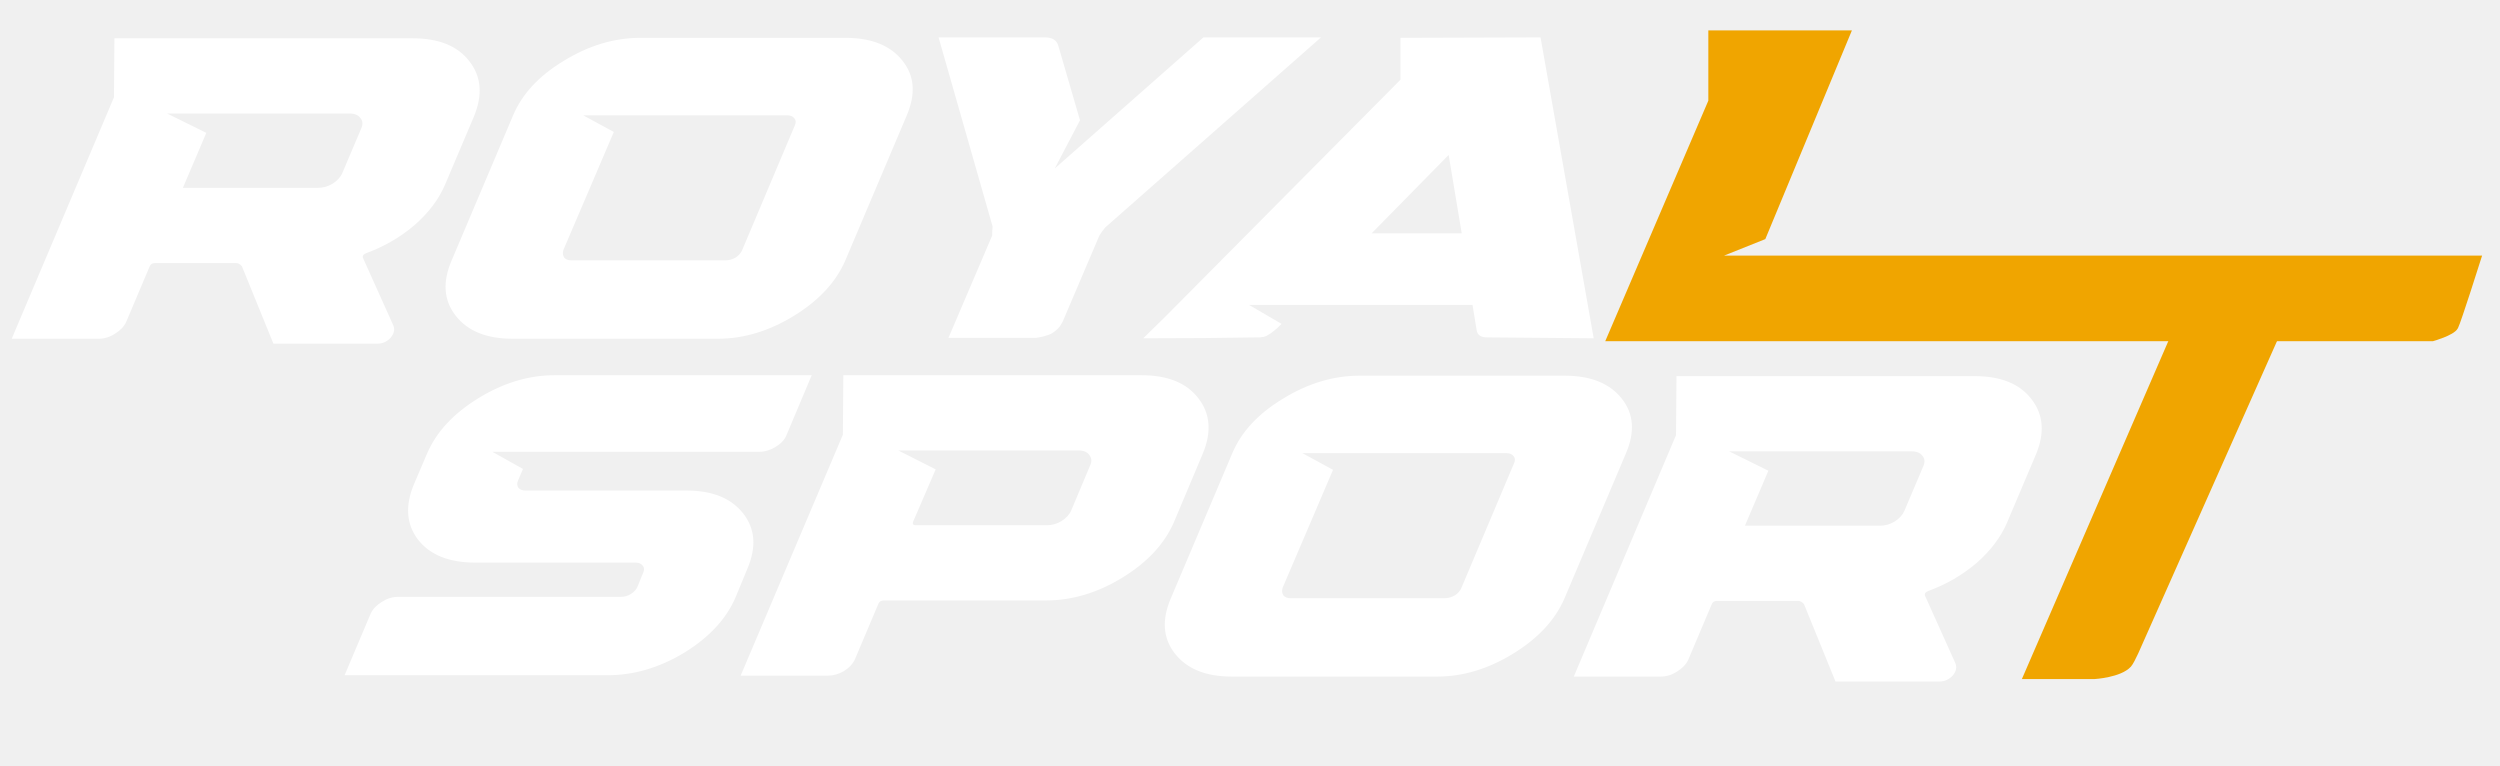
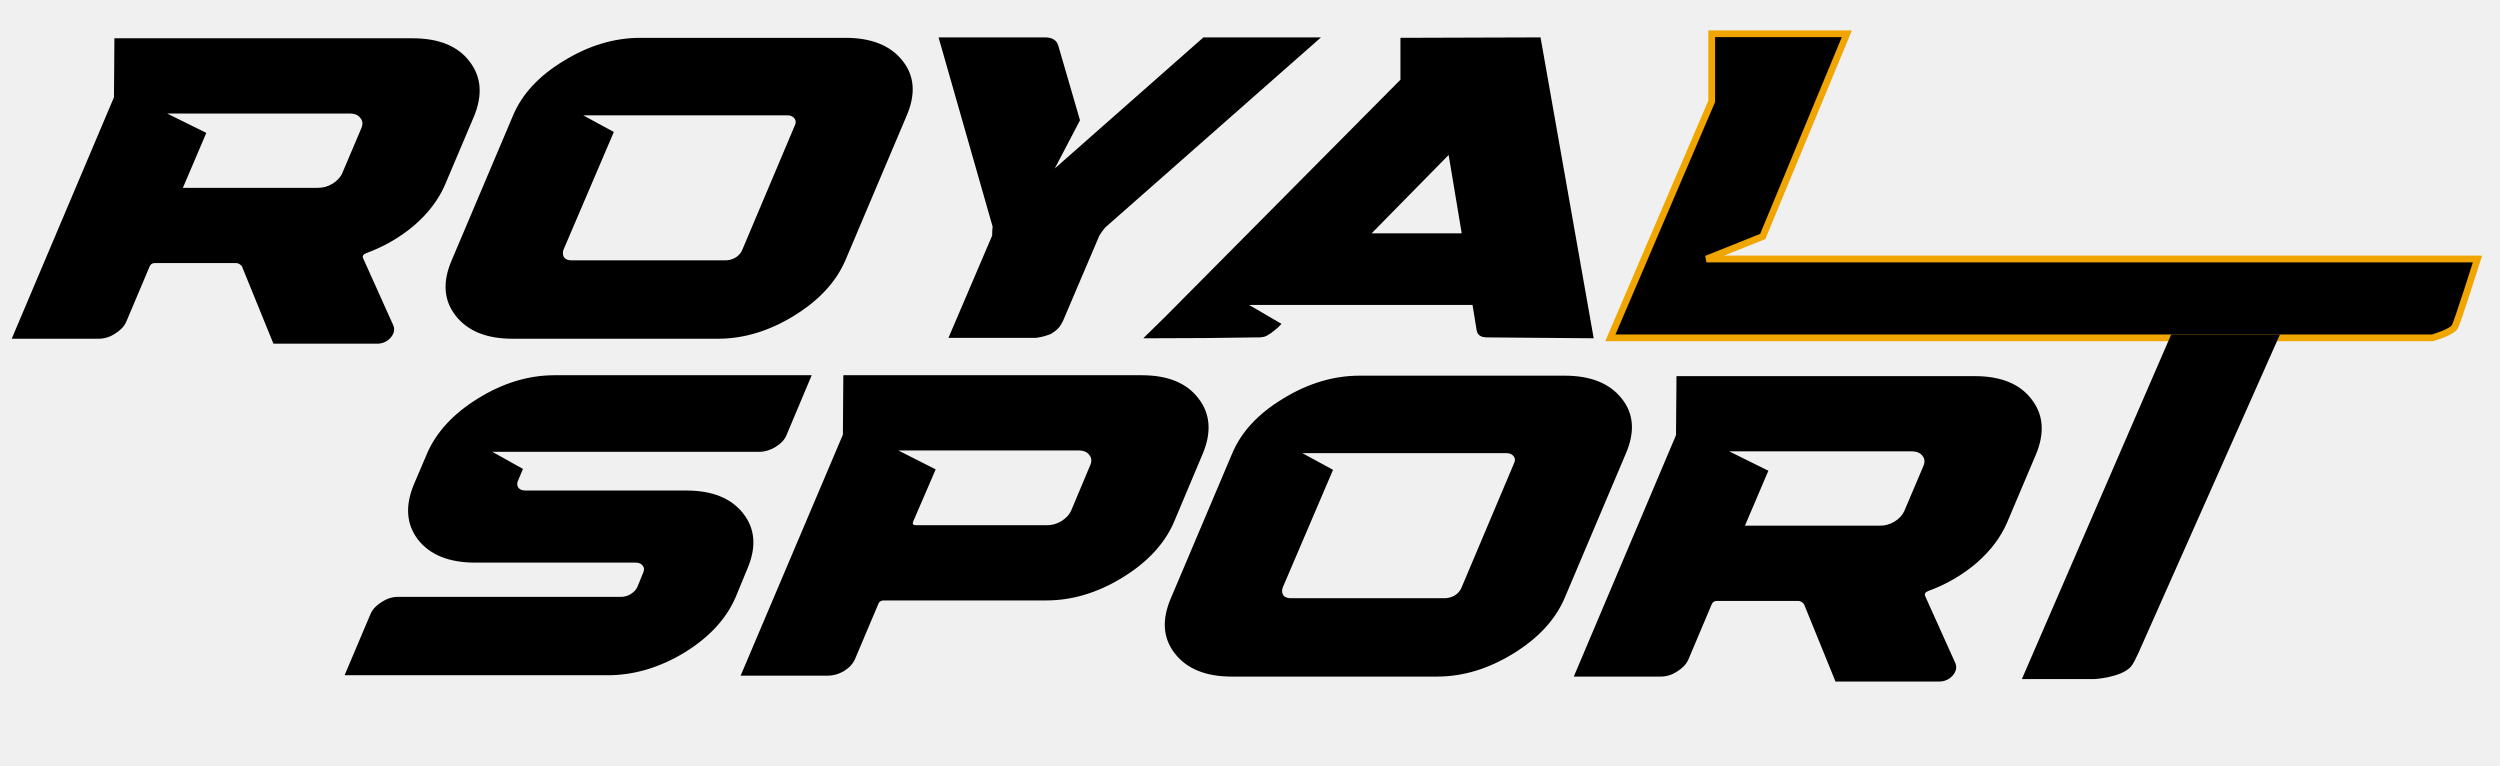
<svg xmlns="http://www.w3.org/2000/svg" width="111" height="34" viewBox="0 0 111 34" fill="none">
-   <path d="M18.32 1.7C19.48 1.7 20.32 2.04 20.84 2.72C21.373 3.4 21.44 4.22 21.04 5.18L19.76 8.2C19.48 8.853 19.027 9.453 18.4 10C17.773 10.533 17.06 10.947 16.26 11.24C16.127 11.293 16.08 11.367 16.12 11.46L17.46 14.44C17.54 14.627 17.5 14.813 17.34 15C17.18 15.173 16.98 15.26 16.74 15.26H12.14L10.74 11.82C10.66 11.727 10.573 11.68 10.48 11.68H6.88C6.76 11.68 6.68 11.733 6.64 11.84L5.6 14.3C5.507 14.5 5.34 14.673 5.1 14.82C4.873 14.967 4.633 15.04 4.38 15.04H0.52L5.06 4.32L5.08 1.7H18.32ZM16.04 5.7C16.12 5.513 16.107 5.36 16 5.24C15.907 5.107 15.747 5.04 15.52 5.04H7.42L9.16 5.9L8.12 8.34H14.12C14.347 8.34 14.56 8.28 14.76 8.16C14.973 8.027 15.12 7.867 15.2 7.68L16.04 5.7ZM37.534 1.68C38.694 1.68 39.54 2.02 40.074 2.7C40.607 3.367 40.667 4.18 40.254 5.14L37.534 11.56C37.12 12.52 36.36 13.34 35.254 14.02C34.147 14.7 33.02 15.04 31.874 15.04H22.754C21.607 15.04 20.767 14.7 20.234 14.02C19.7 13.34 19.64 12.52 20.054 11.56L22.774 5.14C23.174 4.18 23.927 3.367 25.034 2.7C26.14 2.02 27.274 1.68 28.434 1.68H37.534ZM35.294 5.56C35.347 5.44 35.34 5.34 35.274 5.26C35.207 5.167 35.1 5.12 34.954 5.12H25.894L27.254 5.86L25.014 11.1C24.974 11.233 24.987 11.347 25.054 11.44C25.12 11.52 25.227 11.56 25.374 11.56H32.214C32.36 11.56 32.507 11.52 32.654 11.44C32.8 11.347 32.9 11.233 32.954 11.1L35.294 5.56ZM53.432 1.66H58.652L49.072 10.1C49.045 10.14 48.998 10.2 48.932 10.28C48.878 10.36 48.838 10.42 48.812 10.46L47.192 14.26C47.152 14.34 47.105 14.42 47.052 14.5C46.998 14.567 46.938 14.627 46.872 14.68C46.805 14.733 46.738 14.78 46.672 14.82C46.618 14.847 46.545 14.873 46.452 14.9C46.372 14.927 46.298 14.947 46.232 14.96C46.178 14.973 46.105 14.987 46.012 15C45.918 15 45.852 15 45.812 15C45.785 15 45.732 15 45.652 15C45.572 15 45.532 15 45.532 15H42.112L44.052 10.46C44.052 10.313 44.058 10.18 44.072 10.06L41.672 1.66H46.392C46.725 1.66 46.925 1.787 46.992 2.04L47.952 5.34L46.832 7.48L53.432 1.66ZM68.4 1.66L70.76 15.02L66.02 14.98C65.74 14.98 65.586 14.867 65.56 14.64L65.38 13.54H55.46L56.9 14.38C56.886 14.393 56.853 14.427 56.8 14.48C56.76 14.52 56.733 14.547 56.72 14.56C56.706 14.573 56.673 14.6 56.62 14.64C56.58 14.68 56.546 14.707 56.52 14.72C56.506 14.733 56.473 14.76 56.42 14.8C56.38 14.827 56.346 14.847 56.32 14.86C56.293 14.873 56.26 14.893 56.22 14.92C56.18 14.933 56.14 14.947 56.1 14.96C56.06 14.96 56.013 14.967 55.96 14.98C55.92 14.98 55.873 14.98 55.82 14.98C54.353 15.007 52.666 15.02 50.76 15.02L51.74 14.06L62.18 3.54V1.68L68.4 1.66ZM60.9 10.36H64.9L64.32 6.88L60.9 10.36Z" fill="white" />
-   <path d="M36.04 16.66L34.92 19.32C34.84 19.52 34.68 19.693 34.44 19.84C34.2 19.987 33.96 20.06 33.72 20.06H21.86L23.22 20.82L23 21.34C22.947 21.46 22.953 21.567 23.02 21.66C23.087 21.74 23.193 21.78 23.34 21.78H30.48C31.627 21.78 32.467 22.12 33 22.8C33.533 23.48 33.593 24.3 33.18 25.26L32.66 26.52C32.247 27.48 31.487 28.3 30.38 28.98C29.273 29.647 28.14 29.98 26.98 29.98H15.3L16.46 27.24C16.553 27.04 16.72 26.867 16.96 26.72C17.187 26.573 17.427 26.5 17.68 26.5H27.58C27.727 26.5 27.867 26.46 28 26.38C28.147 26.287 28.247 26.18 28.3 26.06L28.56 25.42C28.613 25.3 28.607 25.2 28.54 25.12C28.473 25.027 28.367 24.98 28.22 24.98H21.1C19.94 24.98 19.093 24.64 18.56 23.96C18.04 23.28 17.98 22.46 18.38 21.5L18.96 20.14C19.373 19.18 20.133 18.36 21.24 17.68C22.347 17 23.473 16.66 24.62 16.66H36.04ZM50.684 16.66C51.844 16.66 52.684 17 53.204 17.68C53.737 18.36 53.804 19.18 53.404 20.14L52.124 23.18C51.71 24.14 50.95 24.96 49.844 25.64C48.737 26.32 47.604 26.66 46.444 26.66H39.244C39.124 26.66 39.044 26.707 39.004 26.8L37.964 29.26C37.87 29.473 37.704 29.653 37.464 29.8C37.237 29.933 36.997 30 36.744 30H32.884L37.424 19.3L37.444 16.66H50.684ZM48.404 20.66C48.484 20.487 48.47 20.333 48.364 20.2C48.27 20.067 48.11 20 47.884 20H39.884L41.544 20.84L40.544 23.16C40.504 23.267 40.544 23.32 40.664 23.32H46.484C46.71 23.32 46.924 23.26 47.124 23.14C47.337 23.007 47.484 22.847 47.564 22.66L48.404 20.66ZM69.467 16.68C70.627 16.68 71.474 17.02 72.007 17.7C72.541 18.367 72.601 19.18 72.187 20.14L69.467 26.56C69.054 27.52 68.294 28.34 67.187 29.02C66.081 29.7 64.954 30.04 63.807 30.04H54.687C53.541 30.04 52.701 29.7 52.167 29.02C51.634 28.34 51.574 27.52 51.987 26.56L54.707 20.14C55.107 19.18 55.861 18.367 56.967 17.7C58.074 17.02 59.207 16.68 60.367 16.68H69.467ZM67.227 20.56C67.281 20.44 67.274 20.34 67.207 20.26C67.141 20.167 67.034 20.12 66.887 20.12H57.827L59.187 20.86L56.947 26.1C56.907 26.233 56.921 26.347 56.987 26.44C57.054 26.52 57.161 26.56 57.307 26.56H64.147C64.294 26.56 64.441 26.52 64.587 26.44C64.734 26.347 64.834 26.233 64.887 26.1L67.227 20.56ZM87.675 16.7C88.835 16.7 89.675 17.04 90.195 17.72C90.729 18.4 90.796 19.22 90.395 20.18L89.115 23.2C88.835 23.853 88.382 24.453 87.755 25C87.129 25.533 86.415 25.947 85.615 26.24C85.482 26.293 85.436 26.367 85.475 26.46L86.816 29.44C86.895 29.627 86.856 29.813 86.695 30C86.535 30.173 86.335 30.26 86.096 30.26H81.496L80.096 26.82C80.016 26.727 79.929 26.68 79.835 26.68H76.236C76.115 26.68 76.035 26.733 75.996 26.84L74.956 29.3C74.862 29.5 74.695 29.673 74.456 29.82C74.229 29.967 73.989 30.04 73.736 30.04H69.876L74.415 19.32L74.436 16.7H87.675ZM85.395 20.7C85.475 20.513 85.462 20.36 85.356 20.24C85.262 20.107 85.102 20.04 84.876 20.04H76.775L78.516 20.9L77.475 23.34H83.475C83.702 23.34 83.915 23.28 84.115 23.16C84.329 23.027 84.475 22.867 84.555 22.68L85.395 20.7Z" fill="white" />
-   <path d="M76 1.5V4.5L71.5 15H108C108 15 108.869 14.754 109 14.5C109.131 14.246 110 11.5 110 11.5H75.766L78.266 10.5L82 1.5H76Z" fill="#F0A500" stroke="#F0A500" stroke-width="0.3" />
-   <path d="M93 30H90L96.5 15H101L95 28.5C95 28.5 94.647 29.339 94.5 29.5C94.104 29.932 93 30 93 30Z" fill="#F0A500" stroke="#F0A500" stroke-width="0.3" />
+   <path d="M18.32 1.7C19.48 1.7 20.32 2.04 20.84 2.72C21.373 3.4 21.44 4.22 21.04 5.18L19.76 8.2C19.48 8.853 19.027 9.453 18.4 10C17.773 10.533 17.06 10.947 16.26 11.24C16.127 11.293 16.08 11.367 16.12 11.46L17.46 14.44C17.54 14.627 17.5 14.813 17.34 15C17.18 15.173 16.98 15.26 16.74 15.26H12.14L10.74 11.82C10.66 11.727 10.573 11.68 10.48 11.68H6.88C6.76 11.68 6.68 11.733 6.64 11.84L5.6 14.3C5.507 14.5 5.34 14.673 5.1 14.82C4.873 14.967 4.633 15.04 4.38 15.04H0.52L5.06 4.32L5.08 1.7H18.32ZM16.04 5.7C16.12 5.513 16.107 5.36 16 5.24C15.907 5.107 15.747 5.04 15.52 5.04H7.42L9.16 5.9L8.12 8.34H14.12C14.347 8.34 14.56 8.28 14.76 8.16C14.973 8.027 15.12 7.867 15.2 7.68L16.04 5.7ZM37.534 1.68C38.694 1.68 39.54 2.02 40.074 2.7C40.607 3.367 40.667 4.18 40.254 5.14L37.534 11.56C37.12 12.52 36.36 13.34 35.254 14.02C34.147 14.7 33.02 15.04 31.874 15.04H22.754C21.607 15.04 20.767 14.7 20.234 14.02C19.7 13.34 19.64 12.52 20.054 11.56L22.774 5.14C23.174 4.18 23.927 3.367 25.034 2.7C26.14 2.02 27.274 1.68 28.434 1.68H37.534ZM35.294 5.56C35.347 5.44 35.34 5.34 35.274 5.26C35.207 5.167 35.1 5.12 34.954 5.12H25.894L27.254 5.86L25.014 11.1C24.974 11.233 24.987 11.347 25.054 11.44C25.12 11.52 25.227 11.56 25.374 11.56H32.214C32.36 11.56 32.507 11.52 32.654 11.44C32.8 11.347 32.9 11.233 32.954 11.1L35.294 5.56ZM53.432 1.66H58.652L49.072 10.1C49.045 10.14 48.998 10.2 48.932 10.28C48.878 10.36 48.838 10.42 48.812 10.46L47.192 14.26C47.152 14.34 47.105 14.42 47.052 14.5C46.998 14.567 46.938 14.627 46.872 14.68C46.805 14.733 46.738 14.78 46.672 14.82C46.618 14.847 46.545 14.873 46.452 14.9C46.372 14.927 46.298 14.947 46.232 14.96C46.178 14.973 46.105 14.987 46.012 15C45.918 15 45.852 15 45.812 15C45.785 15 45.732 15 45.652 15C45.572 15 45.532 15 45.532 15H42.112L44.052 10.46C44.052 10.313 44.058 10.18 44.072 10.06L41.672 1.66H46.392C46.725 1.66 46.925 1.787 46.992 2.04L47.952 5.34L46.832 7.48L53.432 1.66ZM68.4 1.66L70.76 15.02L66.02 14.98C65.74 14.98 65.586 14.867 65.56 14.64L65.38 13.54H55.46L56.9 14.38C56.886 14.393 56.853 14.427 56.8 14.48C56.76 14.52 56.733 14.547 56.72 14.56C56.706 14.573 56.673 14.6 56.62 14.64C56.58 14.68 56.546 14.707 56.52 14.72C56.506 14.733 56.473 14.76 56.42 14.8C56.38 14.827 56.346 14.847 56.32 14.86C56.293 14.873 56.26 14.893 56.22 14.92C56.18 14.933 56.14 14.947 56.1 14.96C56.06 14.96 56.013 14.967 55.96 14.98C55.92 14.98 55.873 14.98 55.82 14.98C54.353 15.007 52.666 15.02 50.76 15.02L51.74 14.06L62.18 3.54V1.68L68.4 1.66ZM60.9 10.36H64.9L64.32 6.88L60.9 10.36Z" fill="black" />
+   <path d="M36.04 16.66L34.92 19.32C34.84 19.52 34.68 19.693 34.44 19.84C34.2 19.987 33.96 20.06 33.72 20.06H21.86L23.22 20.82L23 21.34C22.947 21.46 22.953 21.567 23.02 21.66C23.087 21.74 23.193 21.78 23.34 21.78H30.48C31.627 21.78 32.467 22.12 33 22.8C33.533 23.48 33.593 24.3 33.18 25.26L32.66 26.52C32.247 27.48 31.487 28.3 30.38 28.98C29.273 29.647 28.14 29.98 26.98 29.98H15.3L16.46 27.24C16.553 27.04 16.72 26.867 16.96 26.72C17.187 26.573 17.427 26.5 17.68 26.5H27.58C27.727 26.5 27.867 26.46 28 26.38C28.147 26.287 28.247 26.18 28.3 26.06L28.56 25.42C28.613 25.3 28.607 25.2 28.54 25.12C28.473 25.027 28.367 24.98 28.22 24.98H21.1C19.94 24.98 19.093 24.64 18.56 23.96C18.04 23.28 17.98 22.46 18.38 21.5L18.96 20.14C19.373 19.18 20.133 18.36 21.24 17.68C22.347 17 23.473 16.66 24.62 16.66H36.04ZM50.684 16.66C51.844 16.66 52.684 17 53.204 17.68C53.737 18.36 53.804 19.18 53.404 20.14L52.124 23.18C51.71 24.14 50.95 24.96 49.844 25.64C48.737 26.32 47.604 26.66 46.444 26.66H39.244C39.124 26.66 39.044 26.707 39.004 26.8L37.964 29.26C37.87 29.473 37.704 29.653 37.464 29.8C37.237 29.933 36.997 30 36.744 30H32.884L37.424 19.3L37.444 16.66H50.684ZM48.404 20.66C48.484 20.487 48.47 20.333 48.364 20.2C48.27 20.067 48.11 20 47.884 20H39.884L41.544 20.84L40.544 23.16C40.504 23.267 40.544 23.32 40.664 23.32H46.484C46.71 23.32 46.924 23.26 47.124 23.14C47.337 23.007 47.484 22.847 47.564 22.66L48.404 20.66ZM69.467 16.68C70.627 16.68 71.474 17.02 72.007 17.7C72.541 18.367 72.601 19.18 72.187 20.14L69.467 26.56C69.054 27.52 68.294 28.34 67.187 29.02C66.081 29.7 64.954 30.04 63.807 30.04H54.687C53.541 30.04 52.701 29.7 52.167 29.02C51.634 28.34 51.574 27.52 51.987 26.56L54.707 20.14C55.107 19.18 55.861 18.367 56.967 17.7C58.074 17.02 59.207 16.68 60.367 16.68H69.467ZM67.227 20.56C67.281 20.44 67.274 20.34 67.207 20.26C67.141 20.167 67.034 20.12 66.887 20.12H57.827L59.187 20.86L56.947 26.1C56.907 26.233 56.921 26.347 56.987 26.44C57.054 26.52 57.161 26.56 57.307 26.56H64.147C64.294 26.56 64.441 26.52 64.587 26.44C64.734 26.347 64.834 26.233 64.887 26.1L67.227 20.56ZM87.675 16.7C88.835 16.7 89.675 17.04 90.195 17.72C90.729 18.4 90.796 19.22 90.395 20.18L89.115 23.2C88.835 23.853 88.382 24.453 87.755 25C87.129 25.533 86.415 25.947 85.615 26.24C85.482 26.293 85.436 26.367 85.475 26.46L86.816 29.44C86.895 29.627 86.856 29.813 86.695 30C86.535 30.173 86.335 30.26 86.096 30.26H81.496L80.096 26.82C80.016 26.727 79.929 26.68 79.835 26.68H76.236C76.115 26.68 76.035 26.733 75.996 26.84L74.956 29.3C74.862 29.5 74.695 29.673 74.456 29.82C74.229 29.967 73.989 30.04 73.736 30.04H69.876L74.415 19.32L74.436 16.7H87.675ZM85.395 20.7C85.475 20.513 85.462 20.36 85.356 20.24C85.262 20.107 85.102 20.04 84.876 20.04H76.775L78.516 20.9L77.475 23.34H83.475C83.702 23.34 83.915 23.28 84.115 23.16C84.329 23.027 84.475 22.867 84.555 22.68L85.395 20.7Z" fill="black" />
+   <path d="M76 1.5V4.5L71.5 15H108C108 15 108.869 14.754 109 14.5C109.131 14.246 110 11.5 110 11.5H75.766L78.266 10.5L82 1.5H76Z" fill="black" stroke="#F0A500" stroke-width="0.3" />
+   <path d="M93 30H90L96.5 15H101L95 28.5C95 28.5 94.647 29.339 94.5 29.5C94.104 29.932 93 30 93 30Z" fill="black" stroke="black" stroke-width="0.3" />
</svg>
